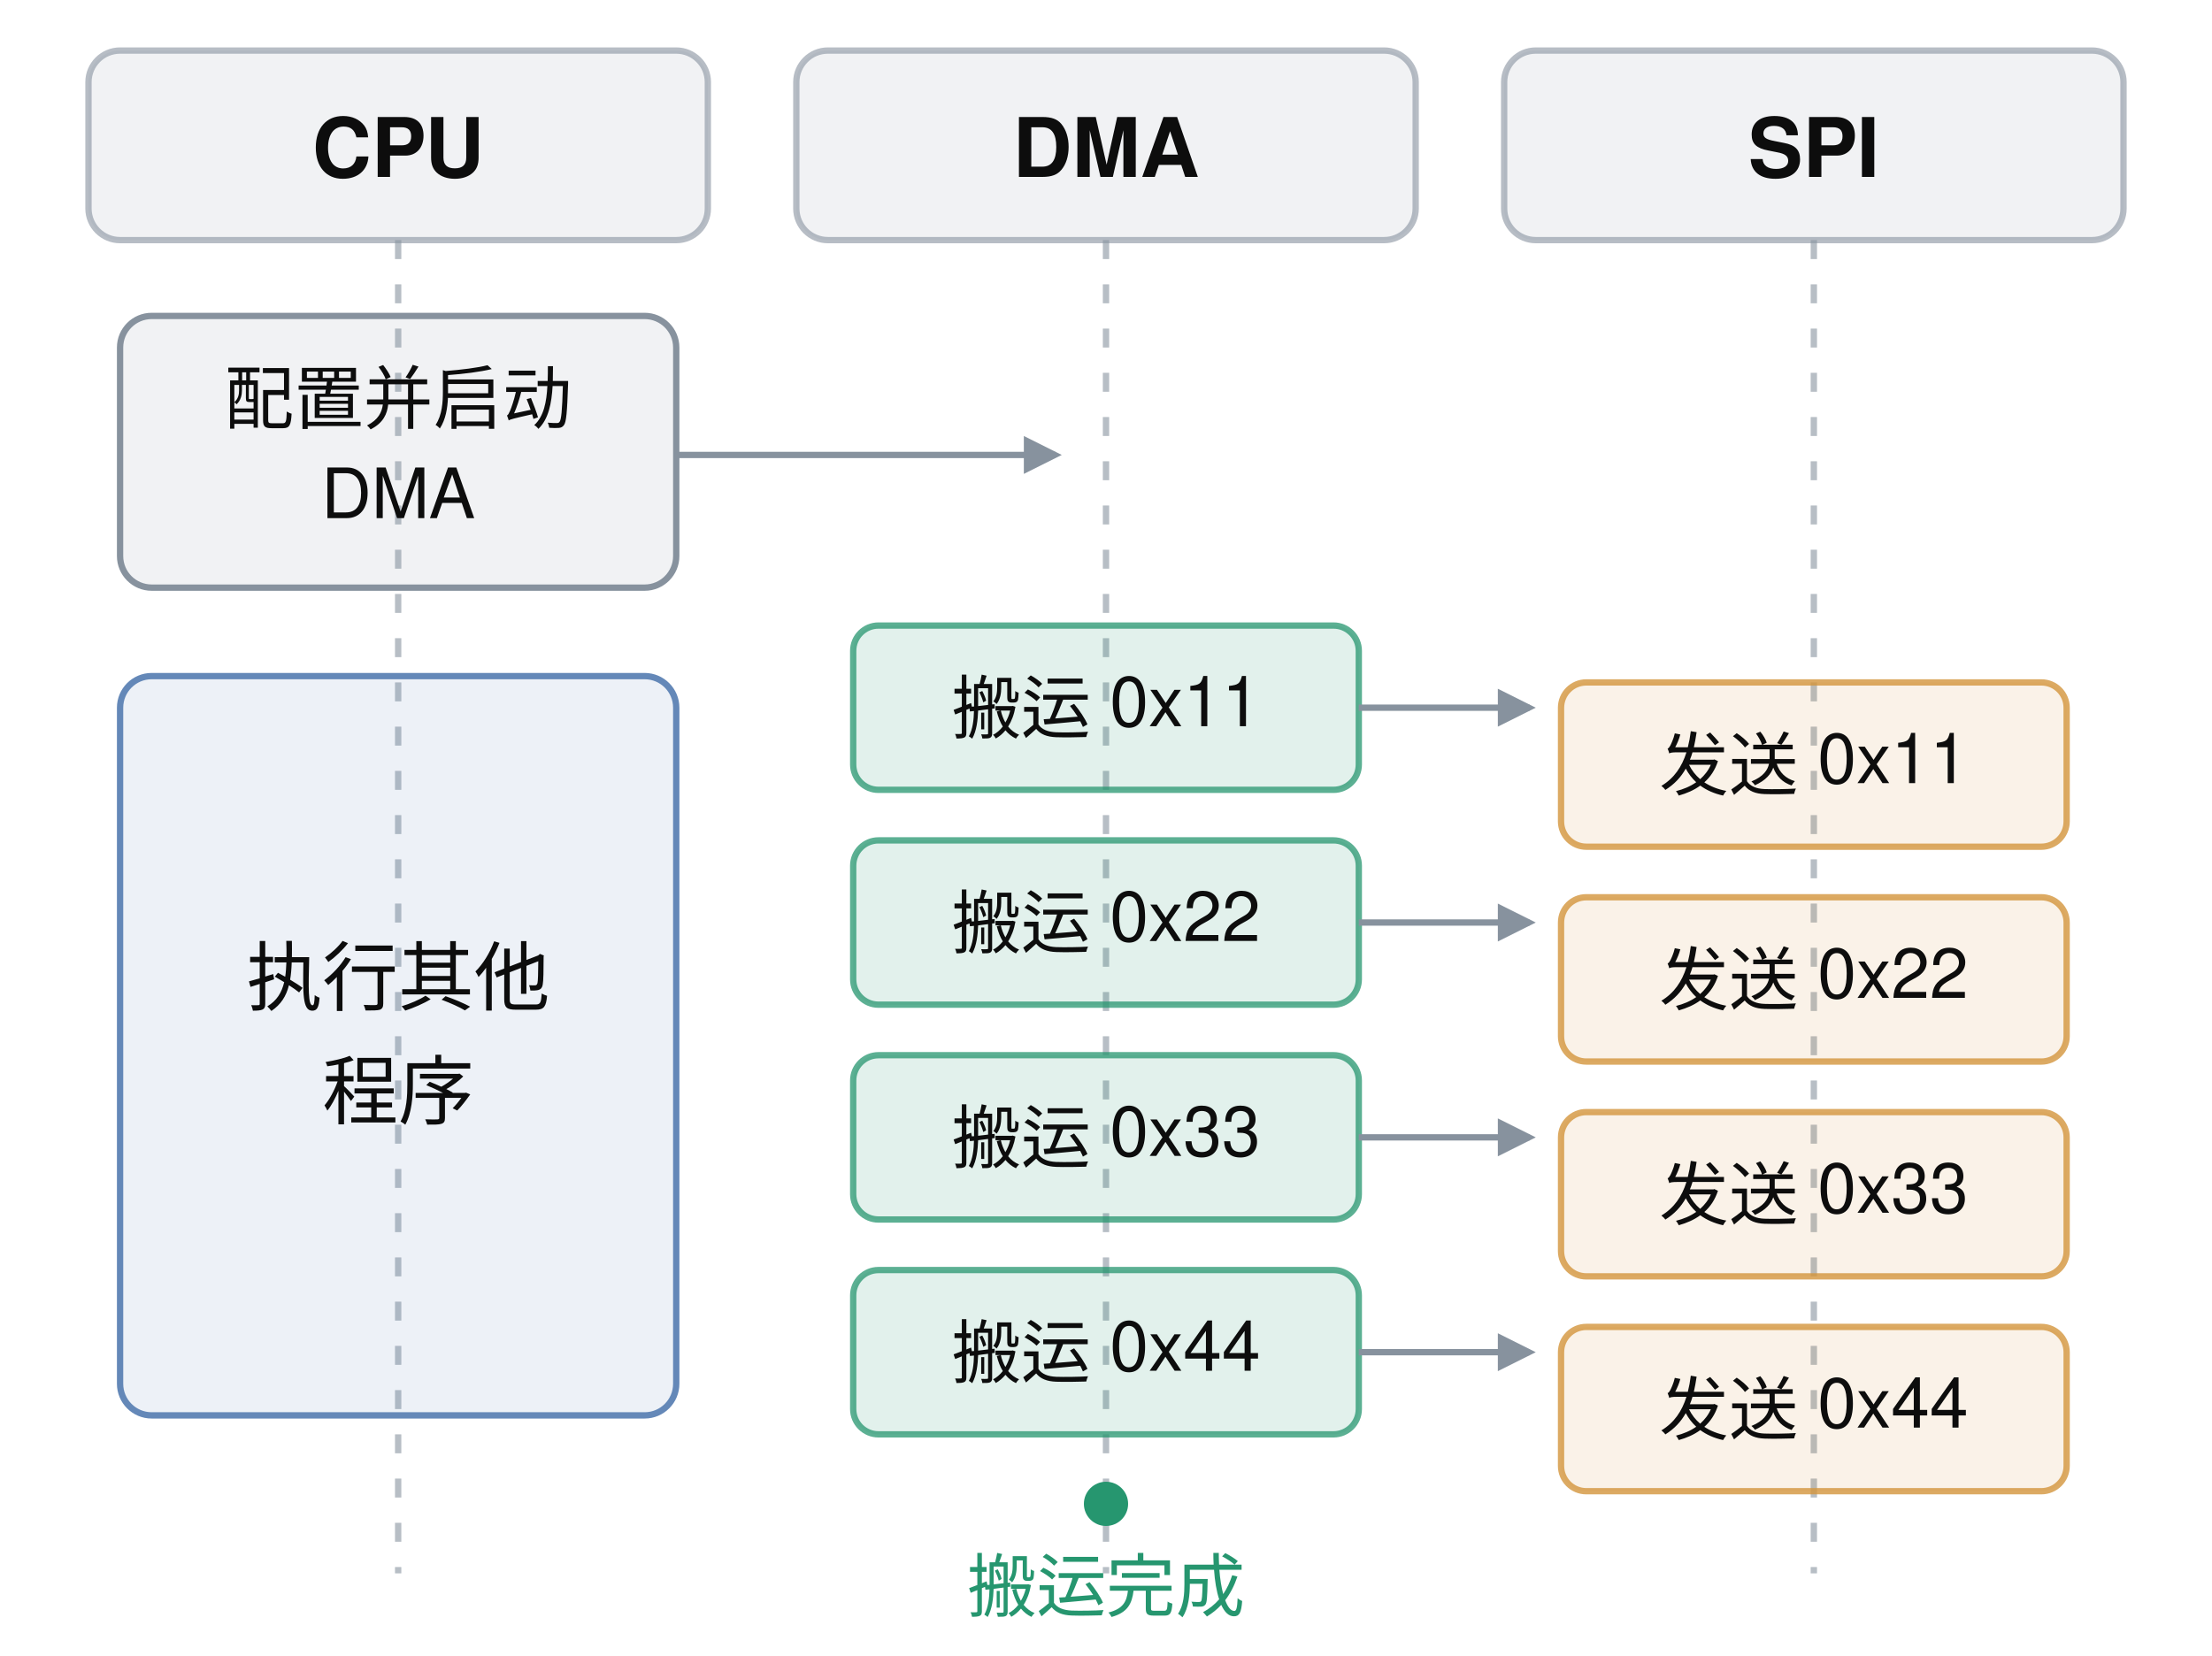
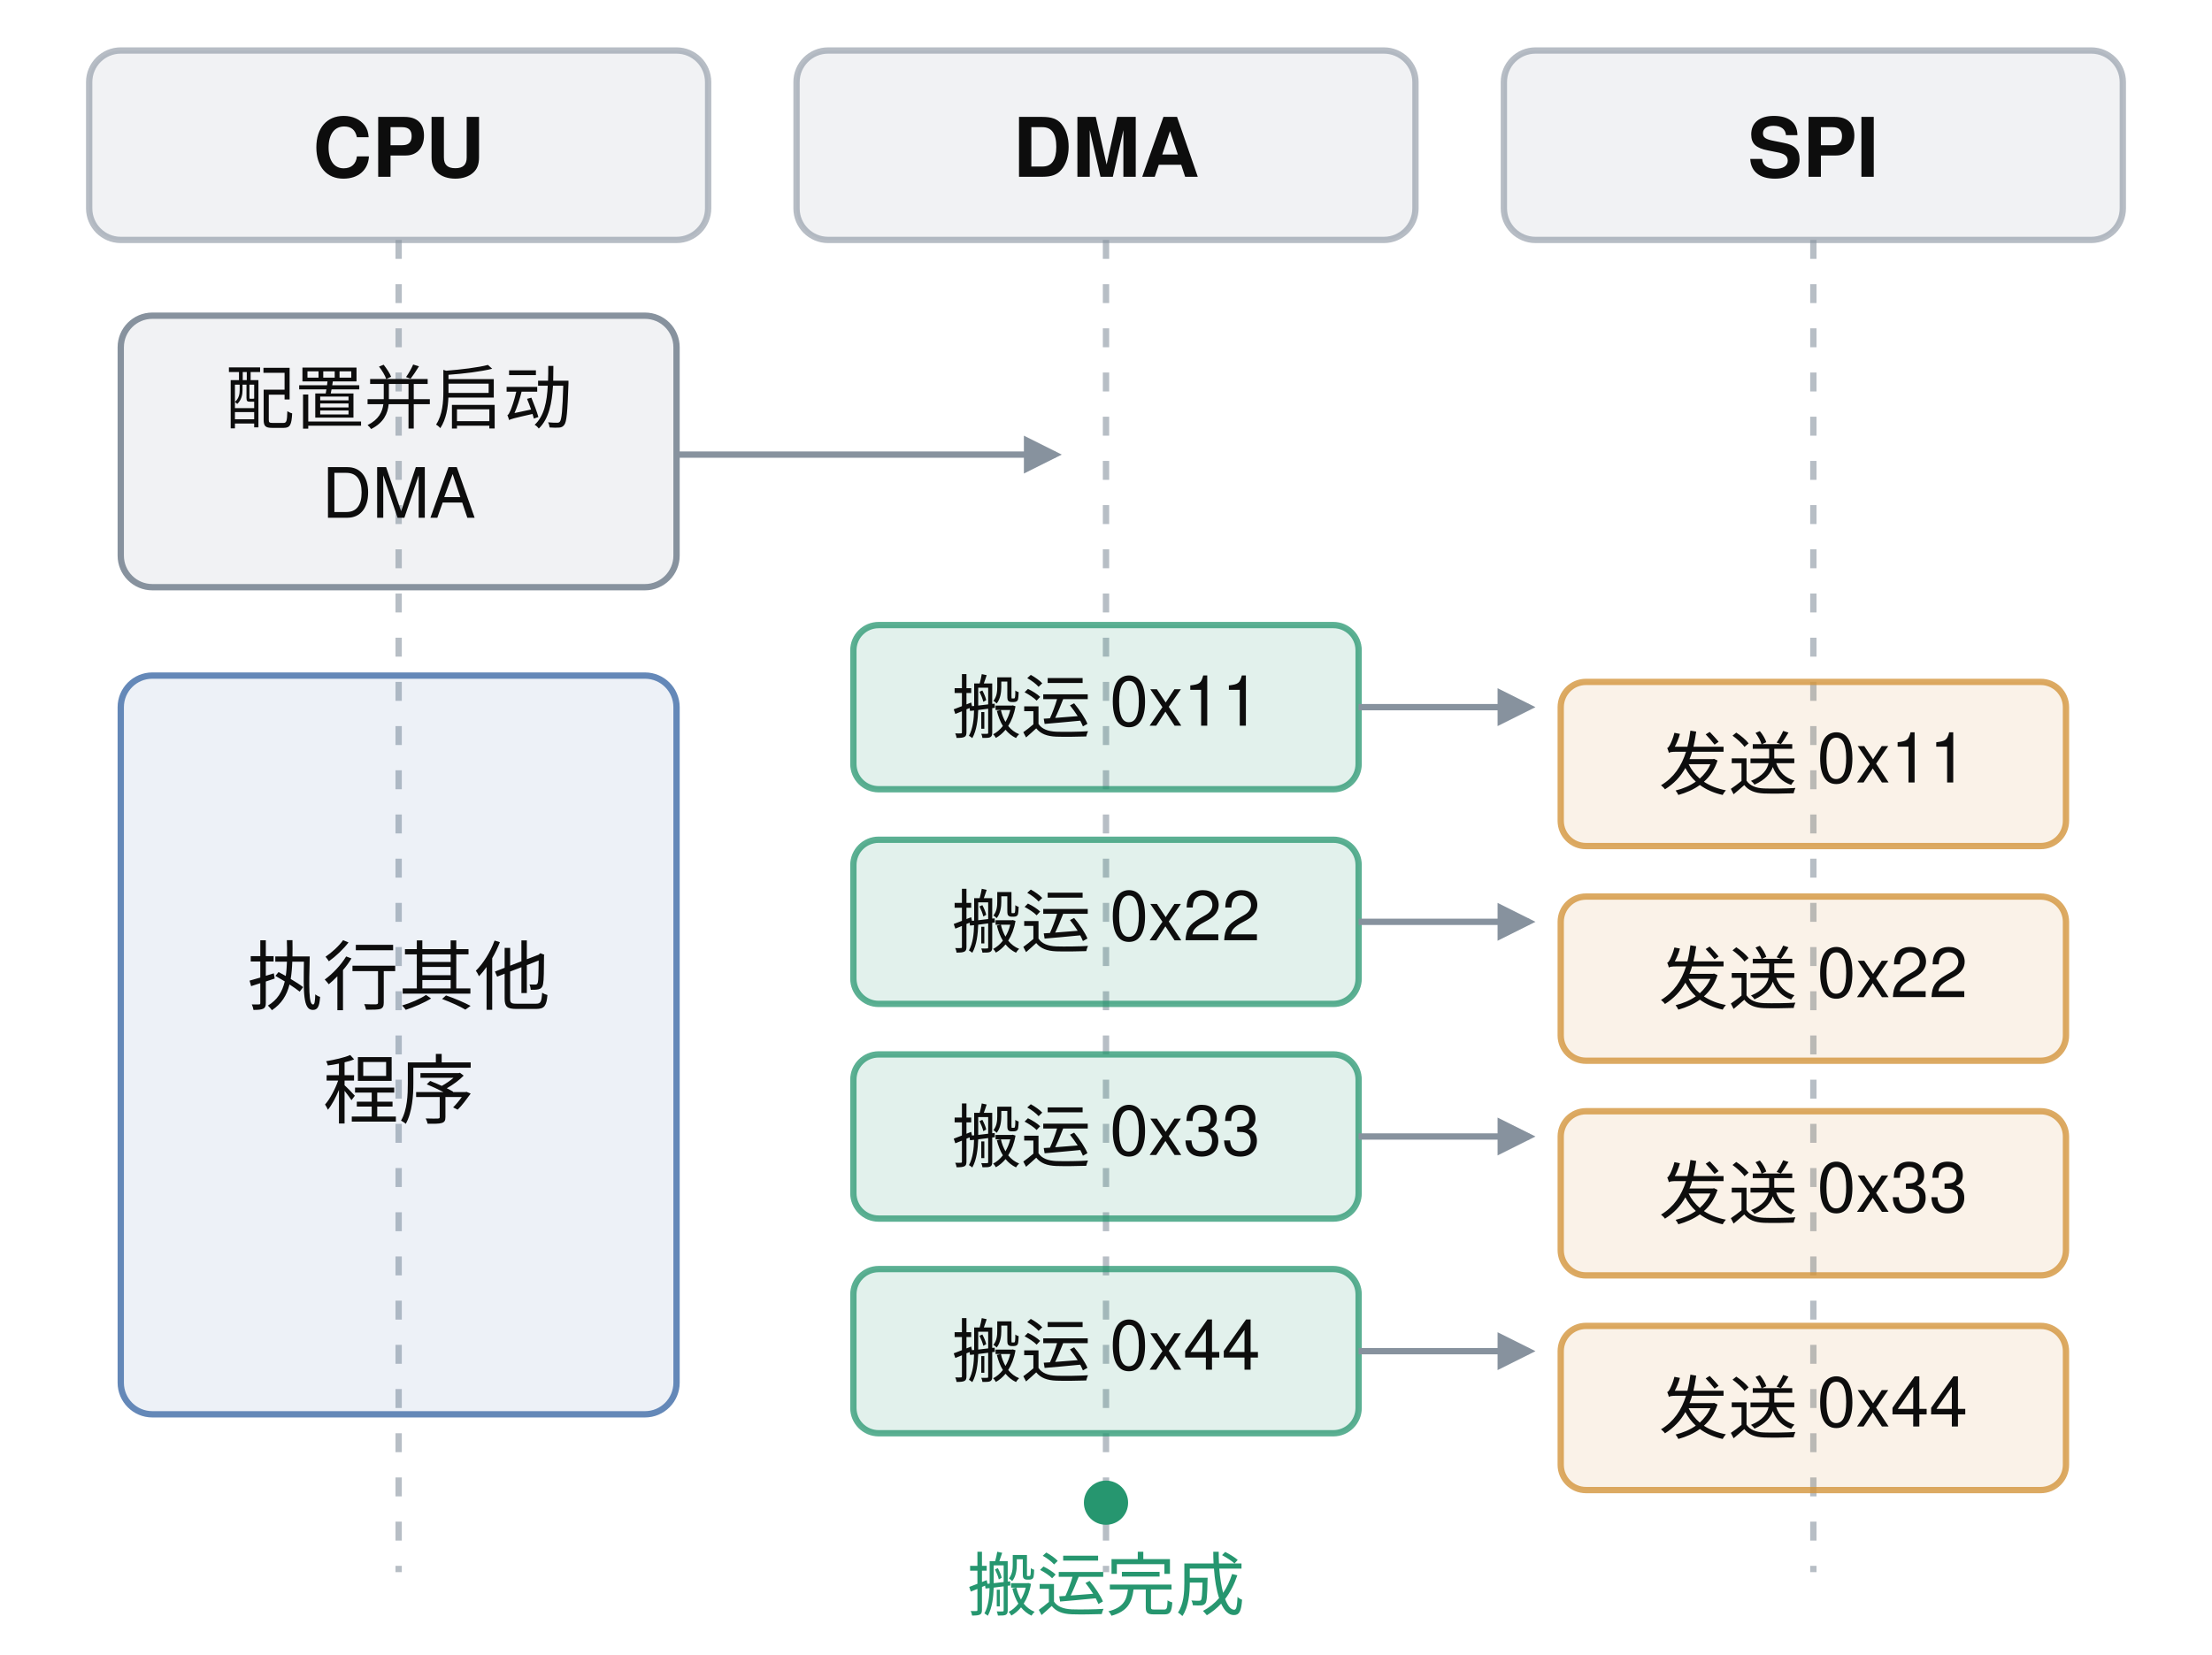
- <svg xmlns="http://www.w3.org/2000/svg" font-family="-apple-system-body, ui-sans-serif, -apple-system, system-ui, &quot;Segoe UI&quot;, Helvetica, &quot;Apple Color Emoji&quot;, Arial, sans-serif, &quot;Segoe UI Emoji&quot;, &quot;Segoe UI Symbol&quot;" font-weight="400" data-d-component="svg" fill="currentColor" style="color:rgb(13, 13, 13)" viewBox="0 0 350 262" width="100%">
+ <svg xmlns="http://www.w3.org/2000/svg" font-family="-apple-system-body, ui-sans-serif, -apple-system, system-ui, &quot;Segoe UI&quot;, Helvetica, &quot;Apple Color Emoji&quot;, Arial, sans-serif, &quot;Segoe UI Emoji&quot;, &quot;Segoe UI Symbol&quot;" font-weight="400" fill="#0d0d0d" viewBox="0 0 350 262" width="770" height="576">
  <defs>
    <marker id="a6" markerWidth="6" markerHeight="6" refX="5" refY="3" orient="auto">
      <path d="M0 0L6 3L0 6Z" fill="#87929e" />
    </marker>
  </defs>
  <rect x="14" y="8" width="98" height="30" rx="5" fill="#87929e" fill-opacity=".12" stroke="#87929e" stroke-opacity=".6" />
-   <text x="63" y="28" font-size="13" font-weight="600" text-anchor="middle" fill="currentColor">CPU</text>
+   <text x="63" y="28" font-size="13" font-weight="600" text-anchor="middle" fill="#0d0d0d">CPU</text>
  <path d="M63 38V249" stroke="#87929e" stroke-dasharray="3 4" opacity=".6" />
  <rect x="126" y="8" width="98" height="30" rx="5" fill="#87929e" fill-opacity=".12" stroke="#87929e" stroke-opacity=".6" />
-   <text x="175" y="28" font-size="13" font-weight="600" text-anchor="middle" fill="currentColor">DMA</text>
+   <text x="175" y="28" font-size="13" font-weight="600" text-anchor="middle" fill="#0d0d0d">DMA</text>
  <path d="M175 38V249" stroke="#87929e" stroke-dasharray="3 4" opacity=".6" />
  <rect x="238" y="8" width="98" height="30" rx="5" fill="#87929e" fill-opacity=".12" stroke="#87929e" stroke-opacity=".6" />
-   <text x="287" y="28" font-size="13" font-weight="600" text-anchor="middle" fill="currentColor">SPI</text>
+   <text x="287" y="28" font-size="13" font-weight="600" text-anchor="middle" fill="#0d0d0d">SPI</text>
  <path d="M287 38V249" stroke="#87929e" stroke-dasharray="3 4" opacity=".6" />
  <rect x="19" y="50" width="88" height="43" rx="5" fill="#87929e" fill-opacity=".12" stroke="#87929e" />
-   <text x="63" y="67" text-anchor="middle" font-size="11" fill="currentColor">配置并启动</text>
-   <text x="63" y="82" text-anchor="middle" font-size="11" fill="currentColor">DMA</text>
+   <text x="63" y="67" text-anchor="middle" font-size="11" fill="#0d0d0d">配置并启动</text>
+   <text x="63" y="82" text-anchor="middle" font-size="11" fill="#0d0d0d">DMA</text>
  <path d="M107 72H167" stroke="#87929e" marker-end="url(#a6)" />
  <rect x="19" y="107" width="88" height="117" rx="5" fill="#6488b8" fill-opacity=".12" stroke="#6488b8" />
-   <text x="63" y="159" font-size="12" text-anchor="middle" fill="currentColor">执行其他</text>
-   <text x="63" y="177" font-size="12" text-anchor="middle" fill="currentColor">程序</text>
+   <text x="63" y="159" font-size="12" text-anchor="middle" fill="#0d0d0d">执行其他</text>
+   <text x="63" y="177" font-size="12" text-anchor="middle" fill="#0d0d0d">程序</text>
  <rect x="135" y="99" width="80" height="26" rx="4" fill="#26966f" fill-opacity=".13" stroke="#26966f" stroke-opacity=".75" />
-   <text x="175" y="116" text-anchor="middle" font-size="11" fill="currentColor">搬运 0x11</text>
+   <text x="175" y="116" text-anchor="middle" font-size="11" fill="#0d0d0d">搬运 0x11</text>
  <path d="M215 112H242" stroke="#87929e" marker-end="url(#a6)" />
  <rect x="247" y="108" width="80" height="26" rx="4" fill="#d3953d" fill-opacity=".12" stroke="#d3953d" stroke-opacity=".8" />
-   <text x="287" y="125" text-anchor="middle" font-size="11" fill="currentColor">发送 0x11</text>
+   <text x="287" y="125" text-anchor="middle" font-size="11" fill="#0d0d0d">发送 0x11</text>
  <rect x="135" y="133" width="80" height="26" rx="4" fill="#26966f" fill-opacity=".13" stroke="#26966f" stroke-opacity=".75" />
-   <text x="175" y="150" text-anchor="middle" font-size="11" fill="currentColor">搬运 0x22</text>
+   <text x="175" y="150" text-anchor="middle" font-size="11" fill="#0d0d0d">搬运 0x22</text>
  <path d="M215 146H242" stroke="#87929e" marker-end="url(#a6)" />
  <rect x="247" y="142" width="80" height="26" rx="4" fill="#d3953d" fill-opacity=".12" stroke="#d3953d" stroke-opacity=".8" />
-   <text x="287" y="159" text-anchor="middle" font-size="11" fill="currentColor">发送 0x22</text>
+   <text x="287" y="159" text-anchor="middle" font-size="11" fill="#0d0d0d">发送 0x22</text>
  <rect x="135" y="167" width="80" height="26" rx="4" fill="#26966f" fill-opacity=".13" stroke="#26966f" stroke-opacity=".75" />
-   <text x="175" y="184" text-anchor="middle" font-size="11" fill="currentColor">搬运 0x33</text>
+   <text x="175" y="184" text-anchor="middle" font-size="11" fill="#0d0d0d">搬运 0x33</text>
  <path d="M215 180H242" stroke="#87929e" marker-end="url(#a6)" />
  <rect x="247" y="176" width="80" height="26" rx="4" fill="#d3953d" fill-opacity=".12" stroke="#d3953d" stroke-opacity=".8" />
-   <text x="287" y="193" text-anchor="middle" font-size="11" fill="currentColor">发送 0x33</text>
+   <text x="287" y="193" text-anchor="middle" font-size="11" fill="#0d0d0d">发送 0x33</text>
  <rect x="135" y="201" width="80" height="26" rx="4" fill="#26966f" fill-opacity=".13" stroke="#26966f" stroke-opacity=".75" />
-   <text x="175" y="218" text-anchor="middle" font-size="11" fill="currentColor">搬运 0x44</text>
+   <text x="175" y="218" text-anchor="middle" font-size="11" fill="#0d0d0d">搬运 0x44</text>
  <path d="M215 214H242" stroke="#87929e" marker-end="url(#a6)" />
  <rect x="247" y="210" width="80" height="26" rx="4" fill="#d3953d" fill-opacity=".12" stroke="#d3953d" stroke-opacity=".8" />
-   <text x="287" y="227" text-anchor="middle" font-size="11" fill="currentColor">发送 0x44</text>
+   <text x="287" y="227" text-anchor="middle" font-size="11" fill="#0d0d0d">发送 0x44</text>
  <circle cx="175" cy="238" r="3.5" fill="#26966f" />
  <text x="175" y="255" font-size="11" text-anchor="middle" fill="#26966f">搬运完成</text>
</svg>
